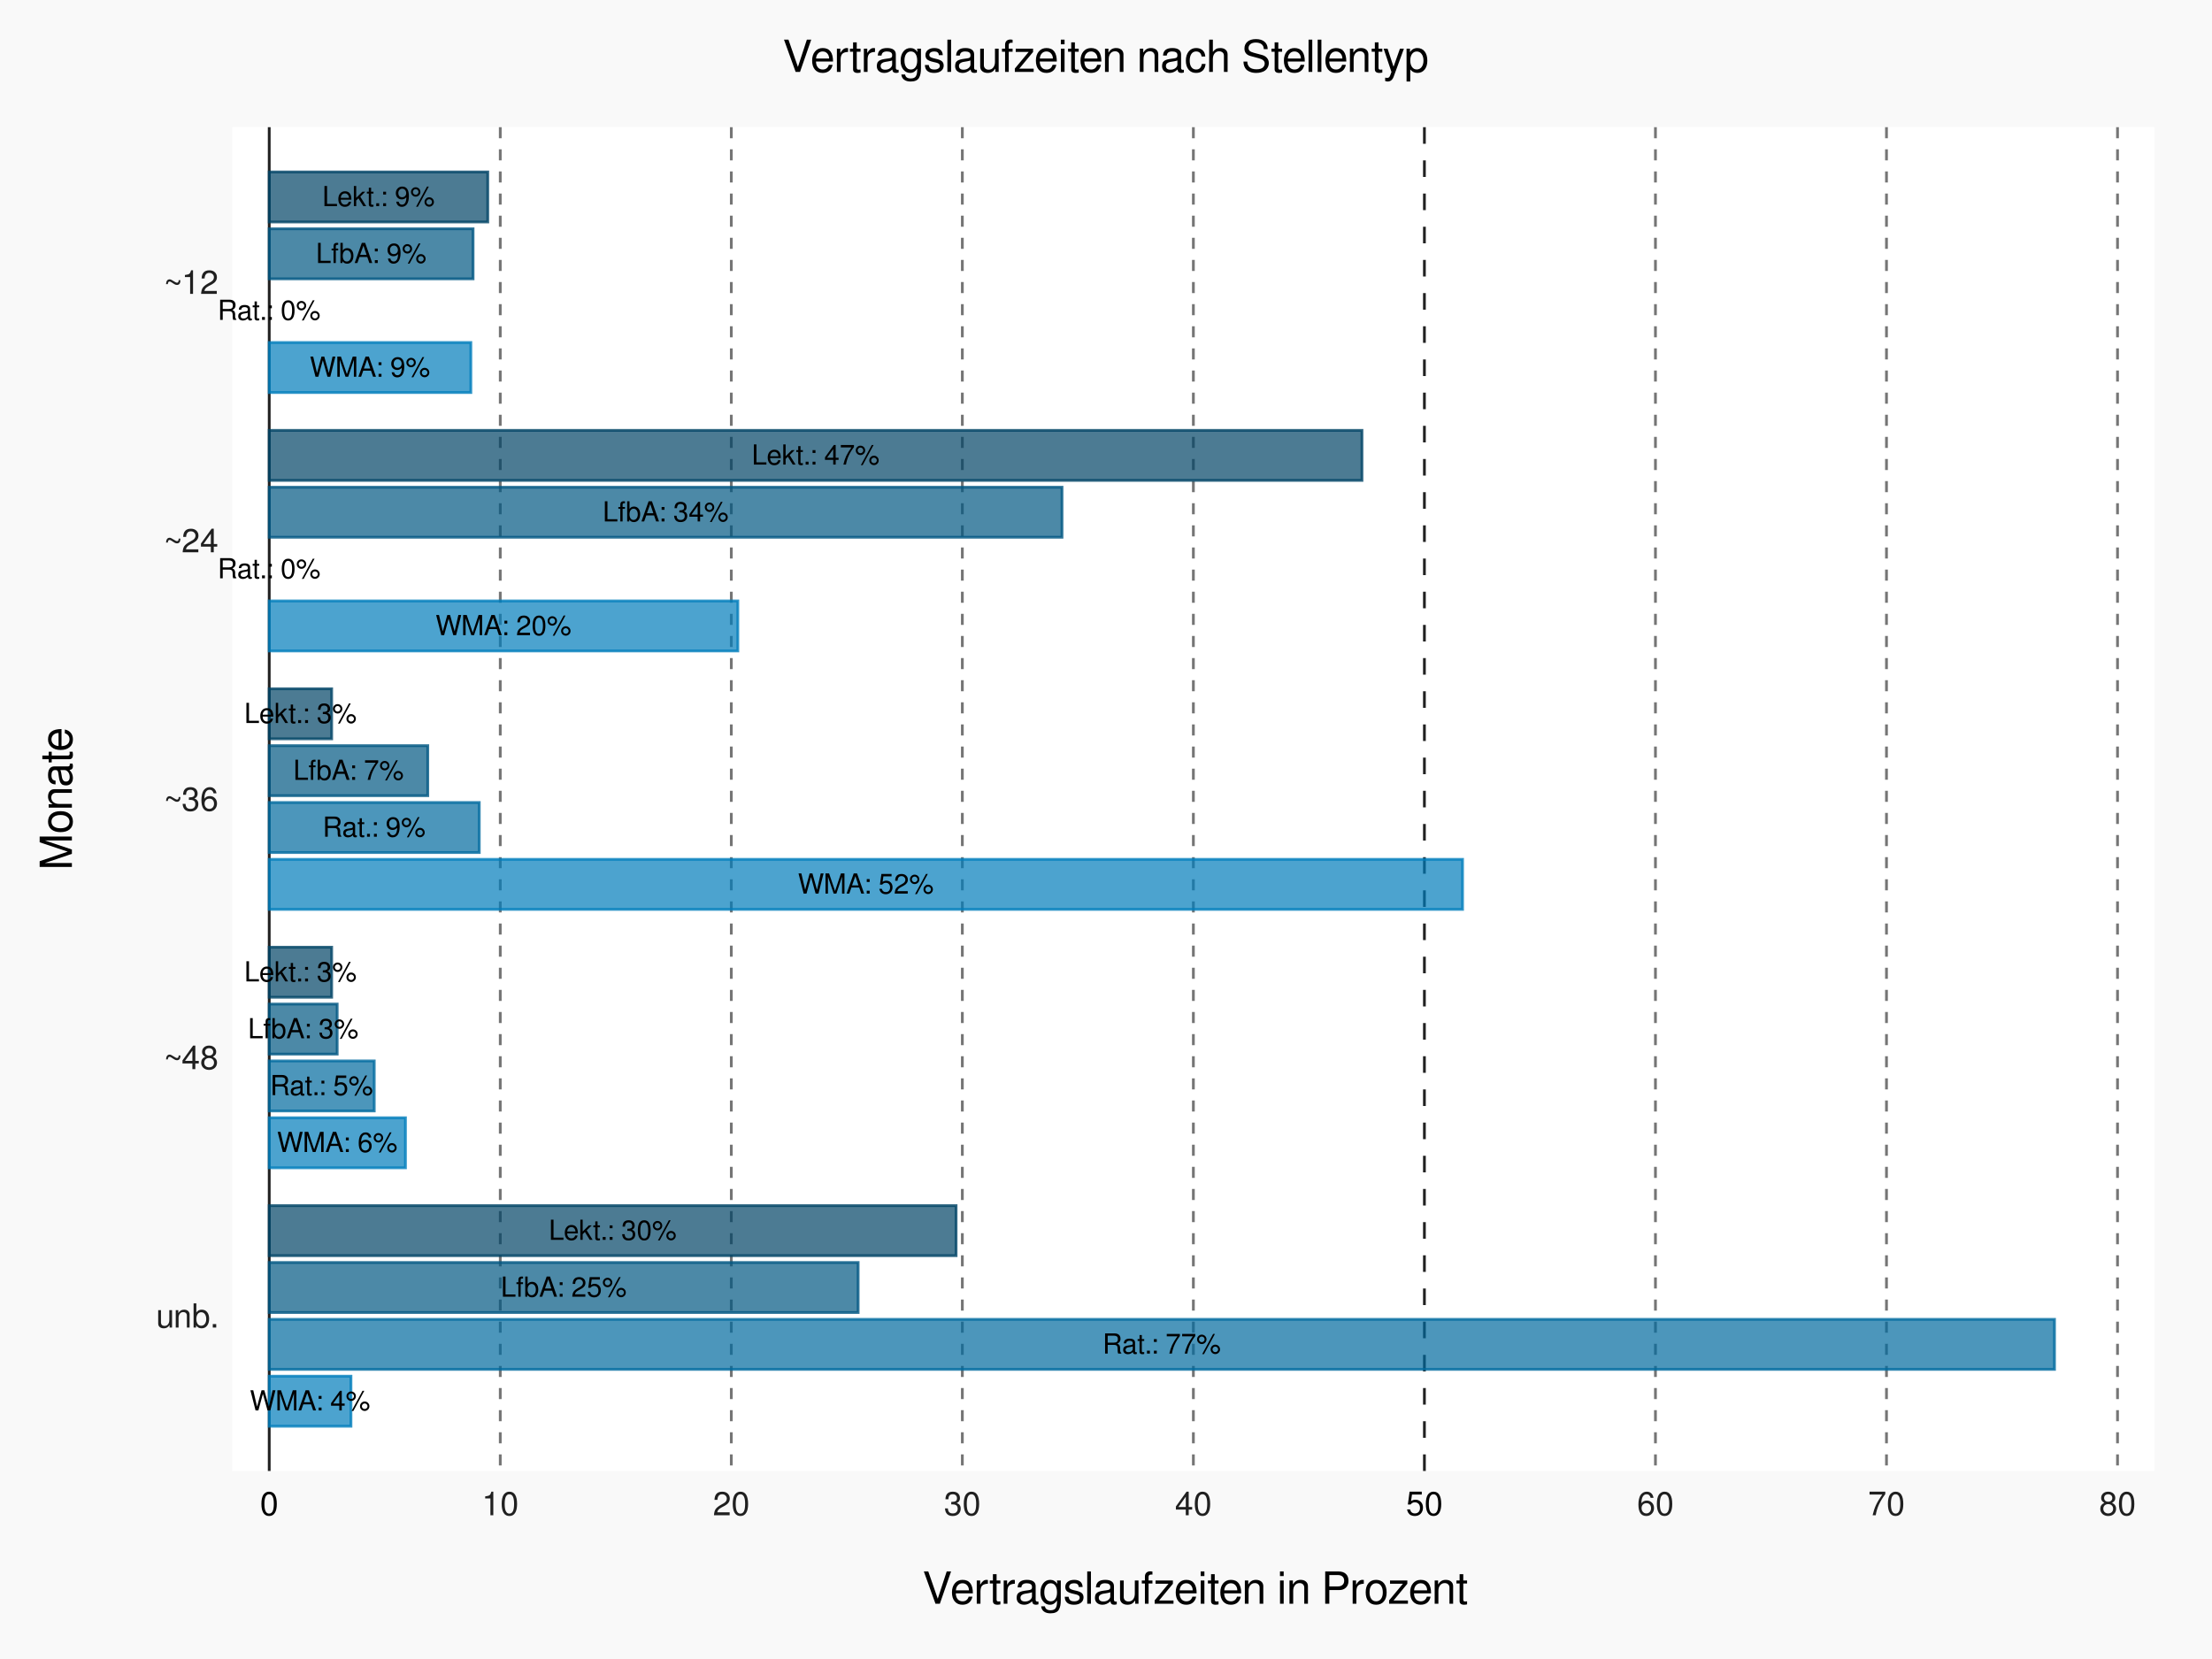
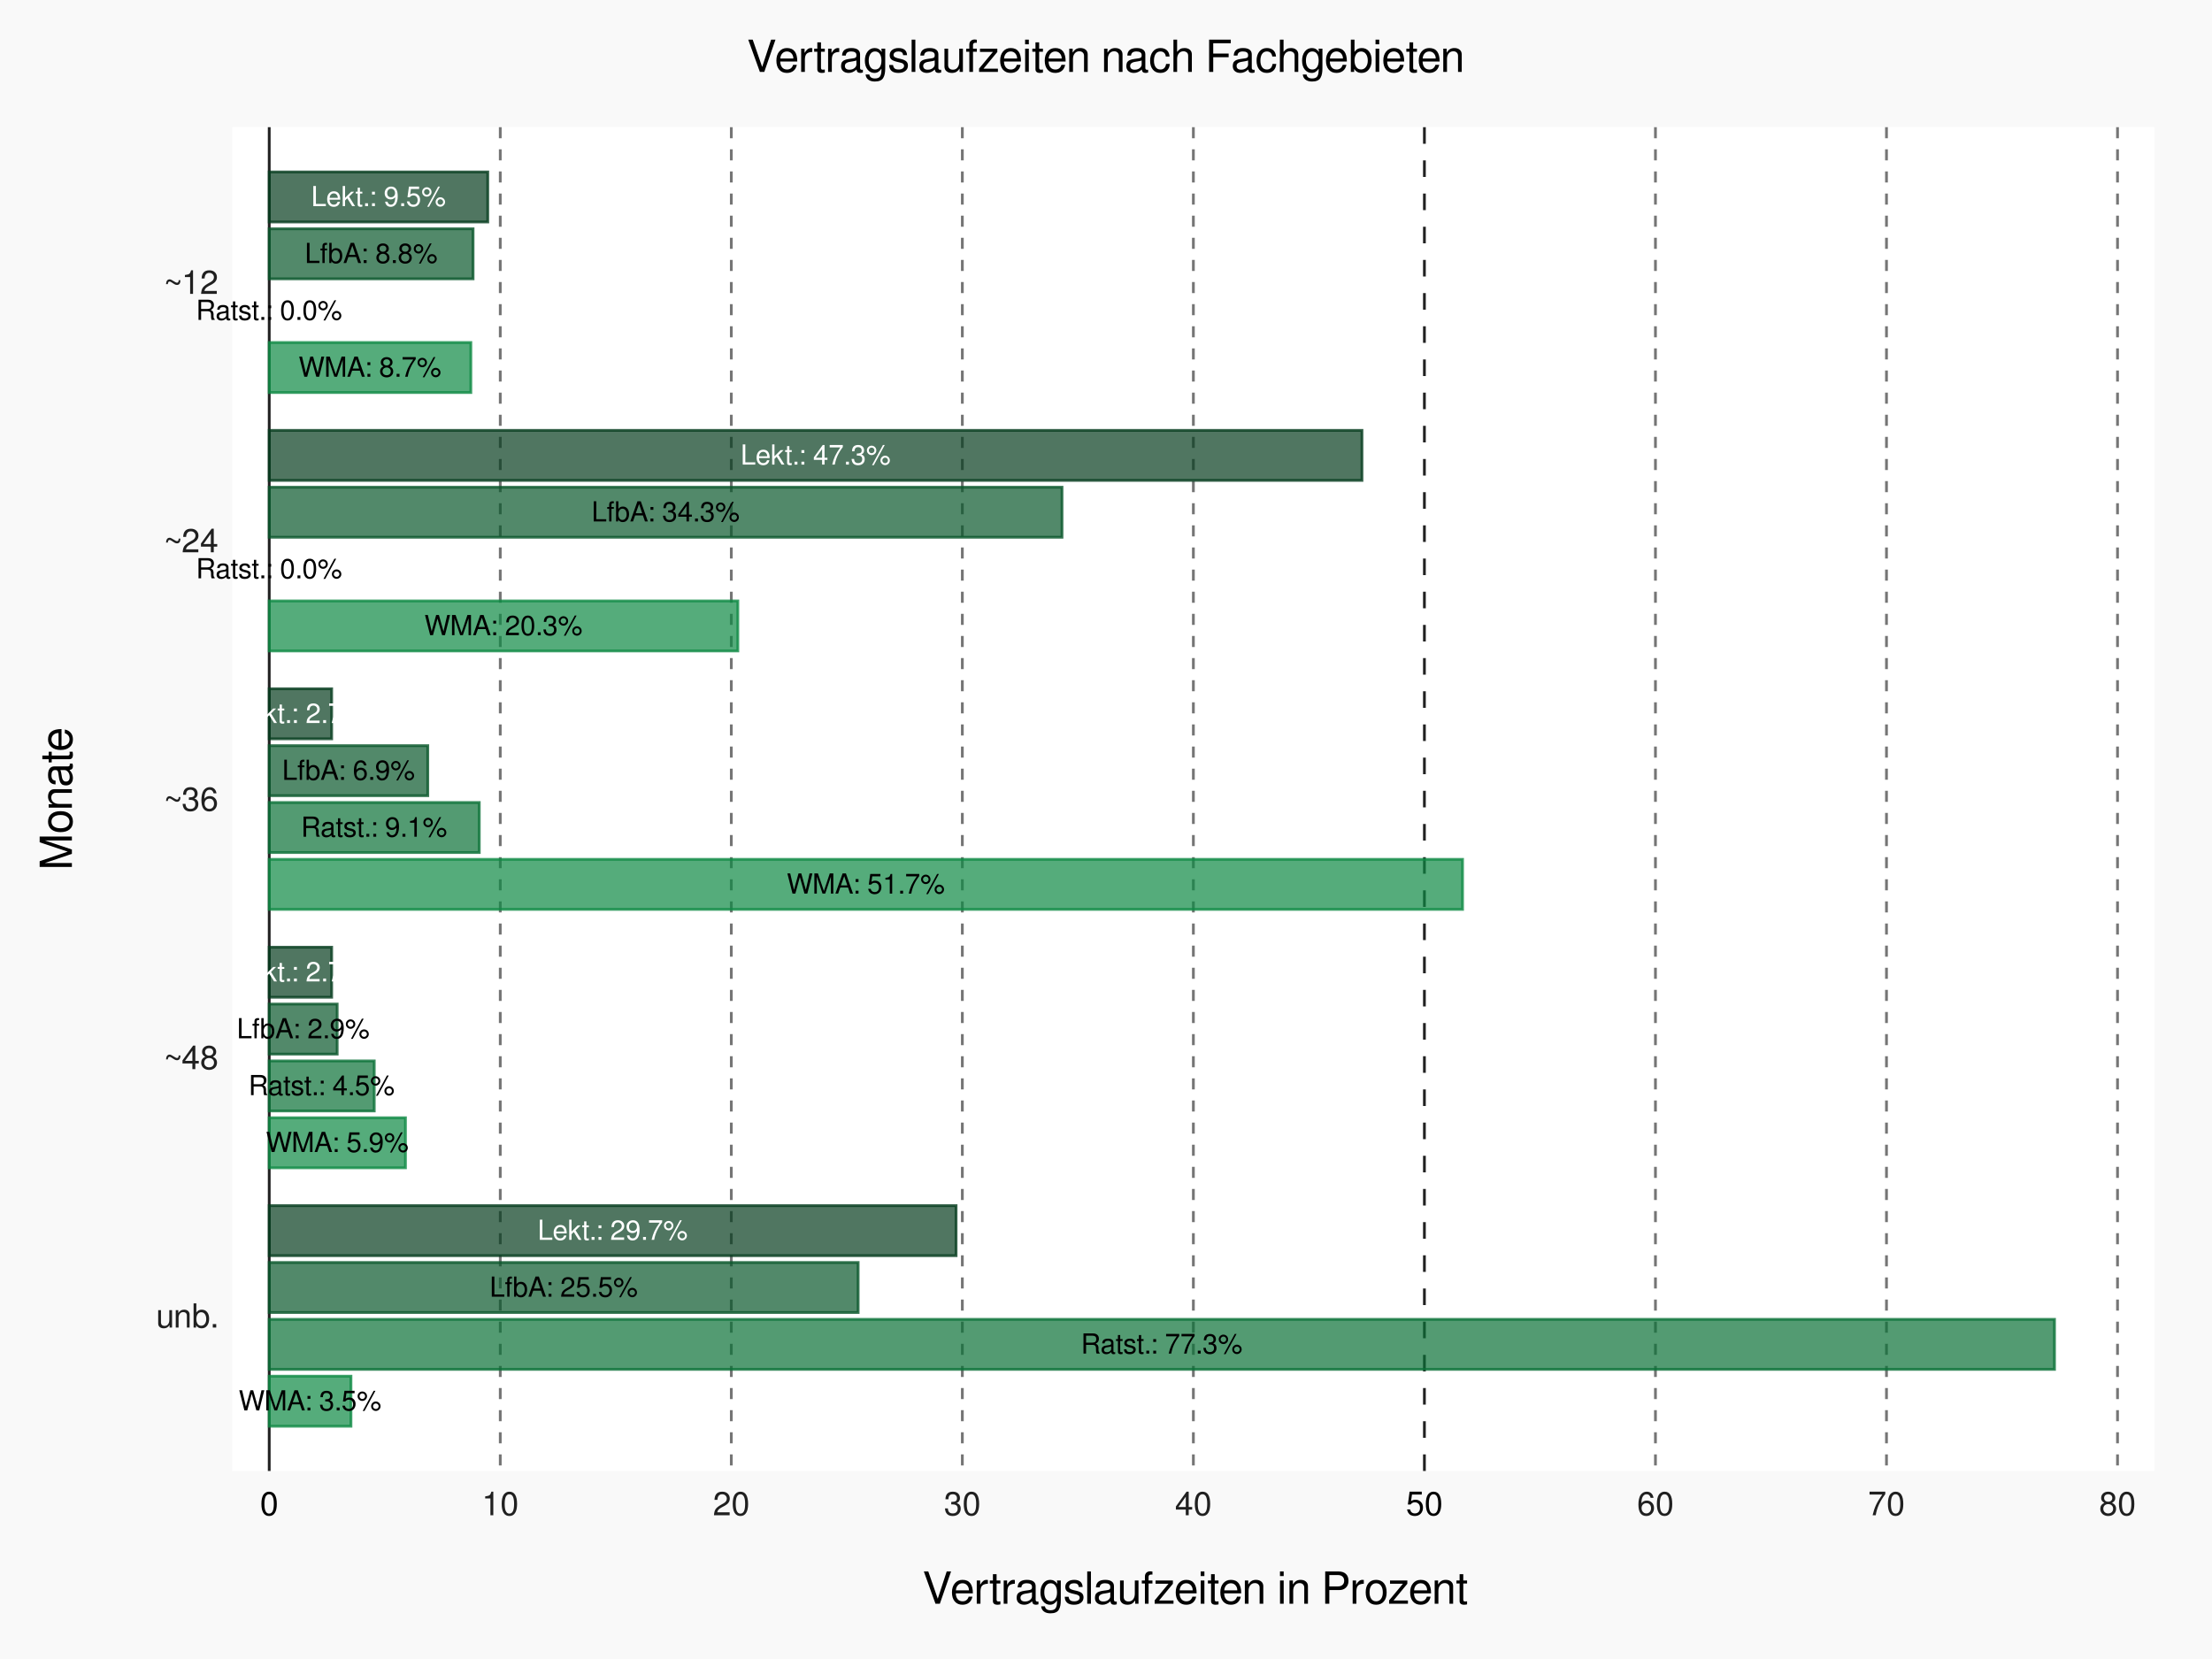
- <svg xmlns="http://www.w3.org/2000/svg" id="chart-ef5ba12e-1d5f-48e2-bdea-050ce58a9f07" class="pygal-chart" viewBox="0 0 800 600">
+ <svg xmlns="http://www.w3.org/2000/svg" id="chart-5c57c38e-35ea-4c53-aecc-140742c54967" class="pygal-chart" viewBox="0 0 800 600">
  <defs>
-     <style type="text/css">#chart-ef5ba12e-1d5f-48e2-bdea-050ce58a9f07{-webkit-user-select:none;-webkit-font-smoothing:antialiased;font-family:FreeSans}#chart-ef5ba12e-1d5f-48e2-bdea-050ce58a9f07 .title{font-family:FreeSans;font-size:16px}#chart-ef5ba12e-1d5f-48e2-bdea-050ce58a9f07 .legends .legend text{font-family:FreeSans;font-size:14px}#chart-ef5ba12e-1d5f-48e2-bdea-050ce58a9f07 .axis text{font-family:FreeSans;font-size:12px}#chart-ef5ba12e-1d5f-48e2-bdea-050ce58a9f07 .axis text.major{font-family:FreeSans;font-size:12px}#chart-ef5ba12e-1d5f-48e2-bdea-050ce58a9f07 .text-overlay text.value{font-family:FreeSans;font-size:10px}#chart-ef5ba12e-1d5f-48e2-bdea-050ce58a9f07 .text-overlay text.label{font-family:FreeSans;font-size:12px}#chart-ef5ba12e-1d5f-48e2-bdea-050ce58a9f07 .tooltip{font-family:FreeSans;font-size:14px}#chart-ef5ba12e-1d5f-48e2-bdea-050ce58a9f07 text.no_data{font-family:FreeSans;font-size:64px}
- #chart-ef5ba12e-1d5f-48e2-bdea-050ce58a9f07{background-color:rgba(249,249,249,1)}#chart-ef5ba12e-1d5f-48e2-bdea-050ce58a9f07 path,#chart-ef5ba12e-1d5f-48e2-bdea-050ce58a9f07 line,#chart-ef5ba12e-1d5f-48e2-bdea-050ce58a9f07 rect,#chart-ef5ba12e-1d5f-48e2-bdea-050ce58a9f07 circle{-webkit-transition:150ms;-moz-transition:150ms;transition:150ms}#chart-ef5ba12e-1d5f-48e2-bdea-050ce58a9f07 .graph &gt; .background{fill:rgba(249,249,249,1)}#chart-ef5ba12e-1d5f-48e2-bdea-050ce58a9f07 .plot &gt; .background{fill:rgba(255,255,255,1)}#chart-ef5ba12e-1d5f-48e2-bdea-050ce58a9f07 .graph{fill:rgba(0,0,0,.87)}#chart-ef5ba12e-1d5f-48e2-bdea-050ce58a9f07 text.no_data{fill:rgba(0,0,0,1)}#chart-ef5ba12e-1d5f-48e2-bdea-050ce58a9f07 .title{fill:rgba(0,0,0,1)}#chart-ef5ba12e-1d5f-48e2-bdea-050ce58a9f07 .legends .legend text{fill:rgba(0,0,0,.87)}#chart-ef5ba12e-1d5f-48e2-bdea-050ce58a9f07 .legends .legend:hover text{fill:rgba(0,0,0,1)}#chart-ef5ba12e-1d5f-48e2-bdea-050ce58a9f07 .axis .line{stroke:rgba(0,0,0,1)}#chart-ef5ba12e-1d5f-48e2-bdea-050ce58a9f07 .axis .guide.line{stroke:rgba(0,0,0,.54)}#chart-ef5ba12e-1d5f-48e2-bdea-050ce58a9f07 .axis .major.line{stroke:rgba(0,0,0,.87)}#chart-ef5ba12e-1d5f-48e2-bdea-050ce58a9f07 .axis text.major{fill:rgba(0,0,0,1)}#chart-ef5ba12e-1d5f-48e2-bdea-050ce58a9f07 .axis.y .guides:hover .guide.line,#chart-ef5ba12e-1d5f-48e2-bdea-050ce58a9f07 .line-graph .axis.x .guides:hover .guide.line,#chart-ef5ba12e-1d5f-48e2-bdea-050ce58a9f07 .stackedline-graph .axis.x .guides:hover .guide.line,#chart-ef5ba12e-1d5f-48e2-bdea-050ce58a9f07 .xy-graph .axis.x .guides:hover .guide.line{stroke:rgba(0,0,0,1)}#chart-ef5ba12e-1d5f-48e2-bdea-050ce58a9f07 .axis .guides:hover text{fill:rgba(0,0,0,1)}#chart-ef5ba12e-1d5f-48e2-bdea-050ce58a9f07 .reactive{fill-opacity:.7;stroke-opacity:.8}#chart-ef5ba12e-1d5f-48e2-bdea-050ce58a9f07 .ci{stroke:rgba(0,0,0,.87)}#chart-ef5ba12e-1d5f-48e2-bdea-050ce58a9f07 .reactive.active,#chart-ef5ba12e-1d5f-48e2-bdea-050ce58a9f07 .active .reactive{fill-opacity:.8;stroke-opacity:.9;stroke-width:4}#chart-ef5ba12e-1d5f-48e2-bdea-050ce58a9f07 .ci .reactive.active{stroke-width:1.5}#chart-ef5ba12e-1d5f-48e2-bdea-050ce58a9f07 .series text{fill:rgba(0,0,0,1)}#chart-ef5ba12e-1d5f-48e2-bdea-050ce58a9f07 .tooltip rect{fill:rgba(255,255,255,1);stroke:rgba(0,0,0,1);-webkit-transition:opacity 150ms;-moz-transition:opacity 150ms;transition:opacity 150ms}#chart-ef5ba12e-1d5f-48e2-bdea-050ce58a9f07 .tooltip .label{fill:rgba(0,0,0,.87)}#chart-ef5ba12e-1d5f-48e2-bdea-050ce58a9f07 .tooltip .label{fill:rgba(0,0,0,.87)}#chart-ef5ba12e-1d5f-48e2-bdea-050ce58a9f07 .tooltip .legend{font-size:.8em;fill:rgba(0,0,0,.54)}#chart-ef5ba12e-1d5f-48e2-bdea-050ce58a9f07 .tooltip .x_label{font-size:.6em;fill:rgba(0,0,0,1)}#chart-ef5ba12e-1d5f-48e2-bdea-050ce58a9f07 .tooltip .xlink{font-size:.5em;text-decoration:underline}#chart-ef5ba12e-1d5f-48e2-bdea-050ce58a9f07 .tooltip .value{font-size:1.5em}#chart-ef5ba12e-1d5f-48e2-bdea-050ce58a9f07 .bound{font-size:.5em}#chart-ef5ba12e-1d5f-48e2-bdea-050ce58a9f07 .max-value{font-size:.75em;fill:rgba(0,0,0,.54)}#chart-ef5ba12e-1d5f-48e2-bdea-050ce58a9f07 .map-element{fill:rgba(255,255,255,1);stroke:rgba(0,0,0,.54) !important}#chart-ef5ba12e-1d5f-48e2-bdea-050ce58a9f07 .map-element .reactive{fill-opacity:inherit;stroke-opacity:inherit}#chart-ef5ba12e-1d5f-48e2-bdea-050ce58a9f07 .color-0,#chart-ef5ba12e-1d5f-48e2-bdea-050ce58a9f07 .color-0 a:visited{stroke:#004466;fill:#004466}#chart-ef5ba12e-1d5f-48e2-bdea-050ce58a9f07 .color-1,#chart-ef5ba12e-1d5f-48e2-bdea-050ce58a9f07 .color-1 a:visited{stroke:#005782;fill:#005782}#chart-ef5ba12e-1d5f-48e2-bdea-050ce58a9f07 .color-2,#chart-ef5ba12e-1d5f-48e2-bdea-050ce58a9f07 .color-2 a:visited{stroke:#006a9f;fill:#006a9f}#chart-ef5ba12e-1d5f-48e2-bdea-050ce58a9f07 .color-3,#chart-ef5ba12e-1d5f-48e2-bdea-050ce58a9f07 .color-3 a:visited{stroke:#007dbb;fill:#007dbb}#chart-ef5ba12e-1d5f-48e2-bdea-050ce58a9f07 .text-overlay .color-0 text{fill:black}#chart-ef5ba12e-1d5f-48e2-bdea-050ce58a9f07 .text-overlay .color-1 text{fill:black}#chart-ef5ba12e-1d5f-48e2-bdea-050ce58a9f07 .text-overlay .color-2 text{fill:black}#chart-ef5ba12e-1d5f-48e2-bdea-050ce58a9f07 .text-overlay .color-3 text{fill:black}
- #chart-ef5ba12e-1d5f-48e2-bdea-050ce58a9f07 text.no_data{text-anchor:middle}#chart-ef5ba12e-1d5f-48e2-bdea-050ce58a9f07 .guide.line{fill:none}#chart-ef5ba12e-1d5f-48e2-bdea-050ce58a9f07 .centered{text-anchor:middle}#chart-ef5ba12e-1d5f-48e2-bdea-050ce58a9f07 .title{text-anchor:middle}#chart-ef5ba12e-1d5f-48e2-bdea-050ce58a9f07 .legends .legend text{fill-opacity:1}#chart-ef5ba12e-1d5f-48e2-bdea-050ce58a9f07 .axis.x text{text-anchor:middle}#chart-ef5ba12e-1d5f-48e2-bdea-050ce58a9f07 .axis.x:not(.web) text[transform]{text-anchor:start}#chart-ef5ba12e-1d5f-48e2-bdea-050ce58a9f07 .axis.x:not(.web) text[transform].backwards{text-anchor:end}#chart-ef5ba12e-1d5f-48e2-bdea-050ce58a9f07 .axis.y text{text-anchor:end}#chart-ef5ba12e-1d5f-48e2-bdea-050ce58a9f07 .axis.y text[transform].backwards{text-anchor:start}#chart-ef5ba12e-1d5f-48e2-bdea-050ce58a9f07 .axis.y2 text{text-anchor:start}#chart-ef5ba12e-1d5f-48e2-bdea-050ce58a9f07 .axis.y2 text[transform].backwards{text-anchor:end}#chart-ef5ba12e-1d5f-48e2-bdea-050ce58a9f07 .axis .guide.line{stroke-dasharray:4,4}#chart-ef5ba12e-1d5f-48e2-bdea-050ce58a9f07 .axis .major.guide.line{stroke-dasharray:6,6}#chart-ef5ba12e-1d5f-48e2-bdea-050ce58a9f07 .horizontal .axis.y .guide.line,#chart-ef5ba12e-1d5f-48e2-bdea-050ce58a9f07 .horizontal .axis.y2 .guide.line,#chart-ef5ba12e-1d5f-48e2-bdea-050ce58a9f07 .vertical .axis.x .guide.line{opacity:0}#chart-ef5ba12e-1d5f-48e2-bdea-050ce58a9f07 .horizontal .axis.always_show .guide.line,#chart-ef5ba12e-1d5f-48e2-bdea-050ce58a9f07 .vertical .axis.always_show .guide.line{opacity:1 !important}#chart-ef5ba12e-1d5f-48e2-bdea-050ce58a9f07 .axis.y .guides:hover .guide.line,#chart-ef5ba12e-1d5f-48e2-bdea-050ce58a9f07 .axis.y2 .guides:hover .guide.line,#chart-ef5ba12e-1d5f-48e2-bdea-050ce58a9f07 .axis.x .guides:hover .guide.line{opacity:1}#chart-ef5ba12e-1d5f-48e2-bdea-050ce58a9f07 .axis .guides:hover text{opacity:1}#chart-ef5ba12e-1d5f-48e2-bdea-050ce58a9f07 .nofill{fill:none}#chart-ef5ba12e-1d5f-48e2-bdea-050ce58a9f07 .subtle-fill{fill-opacity:.2}#chart-ef5ba12e-1d5f-48e2-bdea-050ce58a9f07 .dot{stroke-width:1px;fill-opacity:1}#chart-ef5ba12e-1d5f-48e2-bdea-050ce58a9f07 .dot.active{stroke-width:5px}#chart-ef5ba12e-1d5f-48e2-bdea-050ce58a9f07 .dot.negative{fill:transparent}#chart-ef5ba12e-1d5f-48e2-bdea-050ce58a9f07 text,#chart-ef5ba12e-1d5f-48e2-bdea-050ce58a9f07 tspan{stroke:none !important}#chart-ef5ba12e-1d5f-48e2-bdea-050ce58a9f07 .series text.active{opacity:1}#chart-ef5ba12e-1d5f-48e2-bdea-050ce58a9f07 .tooltip rect{fill-opacity:.95;stroke-width:.5}#chart-ef5ba12e-1d5f-48e2-bdea-050ce58a9f07 .tooltip text{fill-opacity:1}#chart-ef5ba12e-1d5f-48e2-bdea-050ce58a9f07 .showable{visibility:hidden}#chart-ef5ba12e-1d5f-48e2-bdea-050ce58a9f07 .showable.shown{visibility:visible}#chart-ef5ba12e-1d5f-48e2-bdea-050ce58a9f07 .gauge-background{fill:rgba(229,229,229,1);stroke:none}#chart-ef5ba12e-1d5f-48e2-bdea-050ce58a9f07 .bg-lines{stroke:rgba(249,249,249,1);stroke-width:2px}</style>
+     <style type="text/css">#chart-5c57c38e-35ea-4c53-aecc-140742c54967{-webkit-user-select:none;-webkit-font-smoothing:antialiased;font-family:FreeSans}#chart-5c57c38e-35ea-4c53-aecc-140742c54967 .title{font-family:FreeSans;font-size:16px}#chart-5c57c38e-35ea-4c53-aecc-140742c54967 .legends .legend text{font-family:FreeSans;font-size:14px}#chart-5c57c38e-35ea-4c53-aecc-140742c54967 .axis text{font-family:FreeSans;font-size:12px}#chart-5c57c38e-35ea-4c53-aecc-140742c54967 .axis text.major{font-family:FreeSans;font-size:12px}#chart-5c57c38e-35ea-4c53-aecc-140742c54967 .text-overlay text.value{font-family:FreeSans;font-size:10px}#chart-5c57c38e-35ea-4c53-aecc-140742c54967 .text-overlay text.label{font-family:FreeSans;font-size:12px}#chart-5c57c38e-35ea-4c53-aecc-140742c54967 .tooltip{font-family:FreeSans;font-size:14px}#chart-5c57c38e-35ea-4c53-aecc-140742c54967 text.no_data{font-family:FreeSans;font-size:64px}
+ #chart-5c57c38e-35ea-4c53-aecc-140742c54967{background-color:rgba(249,249,249,1)}#chart-5c57c38e-35ea-4c53-aecc-140742c54967 path,#chart-5c57c38e-35ea-4c53-aecc-140742c54967 line,#chart-5c57c38e-35ea-4c53-aecc-140742c54967 rect,#chart-5c57c38e-35ea-4c53-aecc-140742c54967 circle{-webkit-transition:150ms;-moz-transition:150ms;transition:150ms}#chart-5c57c38e-35ea-4c53-aecc-140742c54967 .graph &gt; .background{fill:rgba(249,249,249,1)}#chart-5c57c38e-35ea-4c53-aecc-140742c54967 .plot &gt; .background{fill:rgba(255,255,255,1)}#chart-5c57c38e-35ea-4c53-aecc-140742c54967 .graph{fill:rgba(0,0,0,.87)}#chart-5c57c38e-35ea-4c53-aecc-140742c54967 text.no_data{fill:rgba(0,0,0,1)}#chart-5c57c38e-35ea-4c53-aecc-140742c54967 .title{fill:rgba(0,0,0,1)}#chart-5c57c38e-35ea-4c53-aecc-140742c54967 .legends .legend text{fill:rgba(0,0,0,.87)}#chart-5c57c38e-35ea-4c53-aecc-140742c54967 .legends .legend:hover text{fill:rgba(0,0,0,1)}#chart-5c57c38e-35ea-4c53-aecc-140742c54967 .axis .line{stroke:rgba(0,0,0,1)}#chart-5c57c38e-35ea-4c53-aecc-140742c54967 .axis .guide.line{stroke:rgba(0,0,0,.54)}#chart-5c57c38e-35ea-4c53-aecc-140742c54967 .axis .major.line{stroke:rgba(0,0,0,.87)}#chart-5c57c38e-35ea-4c53-aecc-140742c54967 .axis text.major{fill:rgba(0,0,0,1)}#chart-5c57c38e-35ea-4c53-aecc-140742c54967 .axis.y .guides:hover .guide.line,#chart-5c57c38e-35ea-4c53-aecc-140742c54967 .line-graph .axis.x .guides:hover .guide.line,#chart-5c57c38e-35ea-4c53-aecc-140742c54967 .stackedline-graph .axis.x .guides:hover .guide.line,#chart-5c57c38e-35ea-4c53-aecc-140742c54967 .xy-graph .axis.x .guides:hover .guide.line{stroke:rgba(0,0,0,1)}#chart-5c57c38e-35ea-4c53-aecc-140742c54967 .axis .guides:hover text{fill:rgba(0,0,0,1)}#chart-5c57c38e-35ea-4c53-aecc-140742c54967 .reactive{fill-opacity:.7;stroke-opacity:.8}#chart-5c57c38e-35ea-4c53-aecc-140742c54967 .ci{stroke:rgba(0,0,0,.87)}#chart-5c57c38e-35ea-4c53-aecc-140742c54967 .reactive.active,#chart-5c57c38e-35ea-4c53-aecc-140742c54967 .active .reactive{fill-opacity:.8;stroke-opacity:.9;stroke-width:4}#chart-5c57c38e-35ea-4c53-aecc-140742c54967 .ci .reactive.active{stroke-width:1.5}#chart-5c57c38e-35ea-4c53-aecc-140742c54967 .series text{fill:rgba(0,0,0,1)}#chart-5c57c38e-35ea-4c53-aecc-140742c54967 .tooltip rect{fill:rgba(255,255,255,1);stroke:rgba(0,0,0,1);-webkit-transition:opacity 150ms;-moz-transition:opacity 150ms;transition:opacity 150ms}#chart-5c57c38e-35ea-4c53-aecc-140742c54967 .tooltip .label{fill:rgba(0,0,0,.87)}#chart-5c57c38e-35ea-4c53-aecc-140742c54967 .tooltip .label{fill:rgba(0,0,0,.87)}#chart-5c57c38e-35ea-4c53-aecc-140742c54967 .tooltip .legend{font-size:.8em;fill:rgba(0,0,0,.54)}#chart-5c57c38e-35ea-4c53-aecc-140742c54967 .tooltip .x_label{font-size:.6em;fill:rgba(0,0,0,1)}#chart-5c57c38e-35ea-4c53-aecc-140742c54967 .tooltip .xlink{font-size:.5em;text-decoration:underline}#chart-5c57c38e-35ea-4c53-aecc-140742c54967 .tooltip .value{font-size:1.5em}#chart-5c57c38e-35ea-4c53-aecc-140742c54967 .bound{font-size:.5em}#chart-5c57c38e-35ea-4c53-aecc-140742c54967 .max-value{font-size:.75em;fill:rgba(0,0,0,.54)}#chart-5c57c38e-35ea-4c53-aecc-140742c54967 .map-element{fill:rgba(255,255,255,1);stroke:rgba(0,0,0,.54) !important}#chart-5c57c38e-35ea-4c53-aecc-140742c54967 .map-element .reactive{fill-opacity:inherit;stroke-opacity:inherit}#chart-5c57c38e-35ea-4c53-aecc-140742c54967 .color-0,#chart-5c57c38e-35ea-4c53-aecc-140742c54967 .color-0 a:visited{stroke:#063d1e;fill:#063d1e}#chart-5c57c38e-35ea-4c53-aecc-140742c54967 .color-1,#chart-5c57c38e-35ea-4c53-aecc-140742c54967 .color-1 a:visited{stroke:#09572b;fill:#09572b}#chart-5c57c38e-35ea-4c53-aecc-140742c54967 .color-2,#chart-5c57c38e-35ea-4c53-aecc-140742c54967 .color-2 a:visited{stroke:#0b7137;fill:#0b7137}#chart-5c57c38e-35ea-4c53-aecc-140742c54967 .color-3,#chart-5c57c38e-35ea-4c53-aecc-140742c54967 .color-3 a:visited{stroke:#0e8a44;fill:#0e8a44}#chart-5c57c38e-35ea-4c53-aecc-140742c54967 .text-overlay .color-0 text{fill:white}#chart-5c57c38e-35ea-4c53-aecc-140742c54967 .text-overlay .color-1 text{fill:black}#chart-5c57c38e-35ea-4c53-aecc-140742c54967 .text-overlay .color-2 text{fill:black}#chart-5c57c38e-35ea-4c53-aecc-140742c54967 .text-overlay .color-3 text{fill:black}
+ #chart-5c57c38e-35ea-4c53-aecc-140742c54967 text.no_data{text-anchor:middle}#chart-5c57c38e-35ea-4c53-aecc-140742c54967 .guide.line{fill:none}#chart-5c57c38e-35ea-4c53-aecc-140742c54967 .centered{text-anchor:middle}#chart-5c57c38e-35ea-4c53-aecc-140742c54967 .title{text-anchor:middle}#chart-5c57c38e-35ea-4c53-aecc-140742c54967 .legends .legend text{fill-opacity:1}#chart-5c57c38e-35ea-4c53-aecc-140742c54967 .axis.x text{text-anchor:middle}#chart-5c57c38e-35ea-4c53-aecc-140742c54967 .axis.x:not(.web) text[transform]{text-anchor:start}#chart-5c57c38e-35ea-4c53-aecc-140742c54967 .axis.x:not(.web) text[transform].backwards{text-anchor:end}#chart-5c57c38e-35ea-4c53-aecc-140742c54967 .axis.y text{text-anchor:end}#chart-5c57c38e-35ea-4c53-aecc-140742c54967 .axis.y text[transform].backwards{text-anchor:start}#chart-5c57c38e-35ea-4c53-aecc-140742c54967 .axis.y2 text{text-anchor:start}#chart-5c57c38e-35ea-4c53-aecc-140742c54967 .axis.y2 text[transform].backwards{text-anchor:end}#chart-5c57c38e-35ea-4c53-aecc-140742c54967 .axis .guide.line{stroke-dasharray:4,4}#chart-5c57c38e-35ea-4c53-aecc-140742c54967 .axis .major.guide.line{stroke-dasharray:6,6}#chart-5c57c38e-35ea-4c53-aecc-140742c54967 .horizontal .axis.y .guide.line,#chart-5c57c38e-35ea-4c53-aecc-140742c54967 .horizontal .axis.y2 .guide.line,#chart-5c57c38e-35ea-4c53-aecc-140742c54967 .vertical .axis.x .guide.line{opacity:0}#chart-5c57c38e-35ea-4c53-aecc-140742c54967 .horizontal .axis.always_show .guide.line,#chart-5c57c38e-35ea-4c53-aecc-140742c54967 .vertical .axis.always_show .guide.line{opacity:1 !important}#chart-5c57c38e-35ea-4c53-aecc-140742c54967 .axis.y .guides:hover .guide.line,#chart-5c57c38e-35ea-4c53-aecc-140742c54967 .axis.y2 .guides:hover .guide.line,#chart-5c57c38e-35ea-4c53-aecc-140742c54967 .axis.x .guides:hover .guide.line{opacity:1}#chart-5c57c38e-35ea-4c53-aecc-140742c54967 .axis .guides:hover text{opacity:1}#chart-5c57c38e-35ea-4c53-aecc-140742c54967 .nofill{fill:none}#chart-5c57c38e-35ea-4c53-aecc-140742c54967 .subtle-fill{fill-opacity:.2}#chart-5c57c38e-35ea-4c53-aecc-140742c54967 .dot{stroke-width:1px;fill-opacity:1}#chart-5c57c38e-35ea-4c53-aecc-140742c54967 .dot.active{stroke-width:5px}#chart-5c57c38e-35ea-4c53-aecc-140742c54967 .dot.negative{fill:transparent}#chart-5c57c38e-35ea-4c53-aecc-140742c54967 text,#chart-5c57c38e-35ea-4c53-aecc-140742c54967 tspan{stroke:none !important}#chart-5c57c38e-35ea-4c53-aecc-140742c54967 .series text.active{opacity:1}#chart-5c57c38e-35ea-4c53-aecc-140742c54967 .tooltip rect{fill-opacity:.95;stroke-width:.5}#chart-5c57c38e-35ea-4c53-aecc-140742c54967 .tooltip text{fill-opacity:1}#chart-5c57c38e-35ea-4c53-aecc-140742c54967 .showable{visibility:hidden}#chart-5c57c38e-35ea-4c53-aecc-140742c54967 .showable.shown{visibility:visible}#chart-5c57c38e-35ea-4c53-aecc-140742c54967 .gauge-background{fill:rgba(229,229,229,1);stroke:none}#chart-5c57c38e-35ea-4c53-aecc-140742c54967 .bg-lines{stroke:rgba(249,249,249,1);stroke-width:2px}</style>
  </defs>
  <g class="graph horizontalbar-graph horizontal">
    <rect x="0" y="0" width="800" height="600" class="background" />
    <g transform="translate(84, 46)" class="plot">
      <rect x="0" y="0" width="695.2" height="486" class="background" />
      <g class="axis y">
        <g class="guides">
          <text x="-5" y="434.123" class="">unb.</text>
        </g>
        <g class="guides">
          <text x="-5" y="340.662" class="">~48</text>
        </g>
        <g class="guides">
          <text x="-5" y="247.2" class="">~36</text>
        </g>
        <g class="guides">
          <text x="-5" y="153.738" class="">~24</text>
        </g>
        <g class="guides">
          <text x="-5" y="60.277" class="">~12</text>
        </g>
      </g>
      <g class="axis x always_show">
        <g class="guides">
          <path d="M13.369 0 v486" class="axis major line" />
          <text x="13.369" y="502.0" class="major">0</text>
        </g>
        <g class="guides">
          <path d="M96.927 0 v486" class="guide line" />
          <text x="96.927" y="502.0" class="">10</text>
        </g>
        <g class="guides">
          <path d="M180.485 0 v486" class="guide line" />
          <text x="180.485" y="502.0" class="">20</text>
        </g>
        <g class="guides">
          <path d="M264.042 0 v486" class="guide line" />
          <text x="264.042" y="502.0" class="">30</text>
        </g>
        <g class="guides">
          <path d="M347.6 0 v486" class="guide line" />
          <text x="347.6" y="502.0" class="">40</text>
        </g>
        <g class="guides">
          <path d="M431.158 0 v486" class="major guide line" />
          <text x="431.158" y="502.0" class="major">50</text>
        </g>
        <g class="guides">
          <path d="M514.715 0 v486" class="guide line" />
          <text x="514.715" y="502.0" class="">60</text>
        </g>
        <g class="guides">
          <path d="M598.273 0 v486" class="guide line" />
          <text x="598.273" y="502.0" class="">70</text>
        </g>
        <g class="guides">
          <path d="M681.831 0 v486" class="guide line" />
          <text x="681.831" y="502.0" class="">80</text>
        </g>
      </g>
      <g class="series serie-3 color-3">
        <g class="bars">
          <g class="bar">
            <rect x="13.369" y="451.718" rx="0" ry="0" width="29.561" height="18.094" class="rect reactive tooltip-trigger" />
          </g>
          <g class="bar">
            <rect x="13.369" y="358.257" rx="0" ry="0" width="49.268" height="18.094" class="rect reactive tooltip-trigger" />
          </g>
          <g class="bar">
            <rect x="13.369" y="264.795" rx="0" ry="0" width="431.583" height="18.094" class="rect reactive tooltip-trigger" />
          </g>
          <g class="bar">
            <rect x="13.369" y="171.334" rx="0" ry="0" width="169.48" height="18.094" class="rect reactive tooltip-trigger" />
          </g>
          <g class="bar">
            <rect x="13.369" y="77.872" rx="0" ry="0" width="72.916" height="18.094" class="rect reactive tooltip-trigger" />
          </g>
        </g>
      </g>
      <g class="series serie-2 color-2">
        <g class="bars">
          <g class="bar">
            <rect x="13.369" y="431.157" rx="0" ry="0" width="645.673" height="18.094" class="rect reactive tooltip-trigger" />
          </g>
          <g class="bar">
            <rect x="13.369" y="337.695" rx="0" ry="0" width="37.981" height="18.094" class="rect reactive tooltip-trigger" />
          </g>
          <g class="bar">
            <rect x="13.369" y="244.234" rx="0" ry="0" width="75.962" height="18.094" class="rect reactive tooltip-trigger" />
          </g>
          <g class="bar">
            <rect x="13.369" y="150.772" rx="0" ry="0" height="18.094" class="rect reactive tooltip-trigger" />
          </g>
          <g class="bar">
            <rect x="13.369" y="57.311" rx="0" ry="0" height="18.094" class="rect reactive tooltip-trigger" />
          </g>
        </g>
      </g>
      <g class="series serie-1 color-1">
        <g class="bars">
          <g class="bar">
            <rect x="13.369" y="410.595" rx="0" ry="0" width="212.99" height="18.094" class="rect reactive tooltip-trigger" />
          </g>
          <g class="bar">
            <rect x="13.369" y="317.134" rx="0" ry="0" width="24.576" height="18.094" class="rect reactive tooltip-trigger" />
          </g>
          <g class="bar">
            <rect x="13.369" y="223.672" rx="0" ry="0" width="57.344" height="18.094" class="rect reactive tooltip-trigger" />
          </g>
          <g class="bar">
            <rect x="13.369" y="130.211" rx="0" ry="0" width="286.718" height="18.094" class="rect reactive tooltip-trigger" />
          </g>
          <g class="bar">
            <rect x="13.369" y="36.749" rx="0" ry="0" width="73.727" height="18.094" class="rect reactive tooltip-trigger" />
          </g>
        </g>
      </g>
      <g class="series serie-0 color-0">
        <g class="bars">
          <g class="bar">
            <rect x="13.369" y="390.034" rx="0" ry="0" width="248.415" height="18.094" class="rect reactive tooltip-trigger" />
          </g>
          <g class="bar">
            <rect x="13.369" y="296.572" rx="0" ry="0" width="22.583" height="18.094" class="rect reactive tooltip-trigger" />
          </g>
          <g class="bar">
            <rect x="13.369" y="203.111" rx="0" ry="0" width="22.583" height="18.094" class="rect reactive tooltip-trigger" />
          </g>
          <g class="bar">
            <rect x="13.369" y="109.649" rx="0" ry="0" width="395.205" height="18.094" class="rect reactive tooltip-trigger" />
          </g>
          <g class="bar">
            <rect x="13.369" y="16.188" rx="0" ry="0" width="79.041" height="18.094" class="rect reactive tooltip-trigger" />
          </g>
        </g>
      </g>
    </g>
    <g class="titles">
-       <text x="400.0" y="26" class="title plot_title">Vertragslaufzeiten nach Stellentyp</text>
+       <text x="400.0" y="26" class="title plot_title">Vertragslaufzeiten nach Fachgebieten</text>
      <text x="432.4" y="580" class="title">Vertragslaufzeiten in Prozent</text>
      <text x="0" y="315.0" class="title" transform="rotate(-90 0 289)">Monate</text>
    </g>
    <g transform="translate(84, 46)" class="plot overlay">
      <g class="series serie-3 color-3" />
      <g class="series serie-2 color-2" />
      <g class="series serie-1 color-1" />
      <g class="series serie-0 color-0" />
    </g>
    <g transform="translate(84, 46)" class="plot text-overlay">
      <g class="series serie-3 color-3">
-         <text text-anchor="middle" x="28.149" y="464.099" class="value">WMA: 4%</text>
-         <text text-anchor="middle" x="38.003" y="370.637" class="value">WMA: 6%</text>
-         <text text-anchor="middle" x="229.161" y="277.176" class="value">WMA: 52%</text>
-         <text text-anchor="middle" x="98.109" y="183.714" class="value">WMA: 20%</text>
-         <text text-anchor="middle" x="49.827" y="90.253" class="value">WMA: 9%</text>
+         <text text-anchor="middle" x="28.149" y="464.099" class="value">WMA: 3.5%</text>
+         <text text-anchor="middle" x="38.003" y="370.637" class="value">WMA: 5.9%</text>
+         <text text-anchor="middle" x="229.161" y="277.176" class="value">WMA: 51.7%</text>
+         <text text-anchor="middle" x="98.109" y="183.714" class="value">WMA: 20.3%</text>
+         <text text-anchor="middle" x="49.827" y="90.253" class="value">WMA: 8.7%</text>
      </g>
      <g class="series serie-2 color-2">
-         <text text-anchor="middle" x="336.206" y="443.537" class="value">Rat.: 77%</text>
-         <text text-anchor="middle" x="32.36" y="350.076" class="value">Rat.: 5%</text>
-         <text text-anchor="middle" x="51.35" y="256.614" class="value">Rat.: 9%</text>
-         <text text-anchor="middle" x="13.369" y="163.153" class="value">Rat.: 0%</text>
-         <text text-anchor="middle" x="13.369" y="69.691" class="value">Rat.: 0%</text>
+         <text text-anchor="middle" x="336.206" y="443.537" class="value">Ratst.: 77.3%</text>
+         <text text-anchor="middle" x="32.36" y="350.076" class="value">Ratst.: 4.5%</text>
+         <text text-anchor="middle" x="51.35" y="256.614" class="value">Ratst.: 9.1%</text>
+         <text text-anchor="middle" x="13.369" y="163.153" class="value">Ratst.: 0.0%</text>
+         <text text-anchor="middle" x="13.369" y="69.691" class="value">Ratst.: 0.0%</text>
      </g>
      <g class="series serie-1 color-1">
-         <text text-anchor="middle" x="119.864" y="422.976" class="value">LfbA: 25%</text>
-         <text text-anchor="middle" x="25.657" y="329.514" class="value">LfbA: 3%</text>
-         <text text-anchor="middle" x="42.041" y="236.053" class="value">LfbA: 7%</text>
-         <text text-anchor="middle" x="156.728" y="142.591" class="value">LfbA: 34%</text>
-         <text text-anchor="middle" x="50.233" y="49.129" class="value">LfbA: 9%</text>
+         <text text-anchor="middle" x="119.864" y="422.976" class="value">LfbA: 25.5%</text>
+         <text text-anchor="middle" x="25.657" y="329.514" class="value">LfbA: 2.9%</text>
+         <text text-anchor="middle" x="42.041" y="236.053" class="value">LfbA: 6.9%</text>
+         <text text-anchor="middle" x="156.728" y="142.591" class="value">LfbA: 34.3%</text>
+         <text text-anchor="middle" x="50.233" y="49.129" class="value">LfbA: 8.8%</text>
      </g>
      <g class="series serie-0 color-0">
-         <text text-anchor="middle" x="137.577" y="402.414" class="value">Lekt.: 30%</text>
-         <text text-anchor="middle" x="24.661" y="308.953" class="value">Lekt.: 3%</text>
-         <text text-anchor="middle" x="24.661" y="215.491" class="value">Lekt.: 3%</text>
-         <text text-anchor="middle" x="210.972" y="122.029" class="value">Lekt.: 47%</text>
-         <text text-anchor="middle" x="52.89" y="28.568" class="value">Lekt.: 9%</text>
+         <text text-anchor="middle" x="137.577" y="402.414" class="value">Lekt.: 29.7%</text>
+         <text text-anchor="middle" x="24.661" y="308.953" class="value">Lekt.: 2.7%</text>
+         <text text-anchor="middle" x="24.661" y="215.491" class="value">Lekt.: 2.7%</text>
+         <text text-anchor="middle" x="210.972" y="122.029" class="value">Lekt.: 47.3%</text>
+         <text text-anchor="middle" x="52.89" y="28.568" class="value">Lekt.: 9.5%</text>
      </g>
    </g>
    <g transform="translate(84, 46)" class="plot tooltip-overlay">
      <g transform="translate(0 0)" style="opacity: 0" class="tooltip">
        <rect rx="0" ry="0" width="0" height="0" class="tooltip-box" />
        <g class="text" />
      </g>
    </g>
  </g>
</svg>
